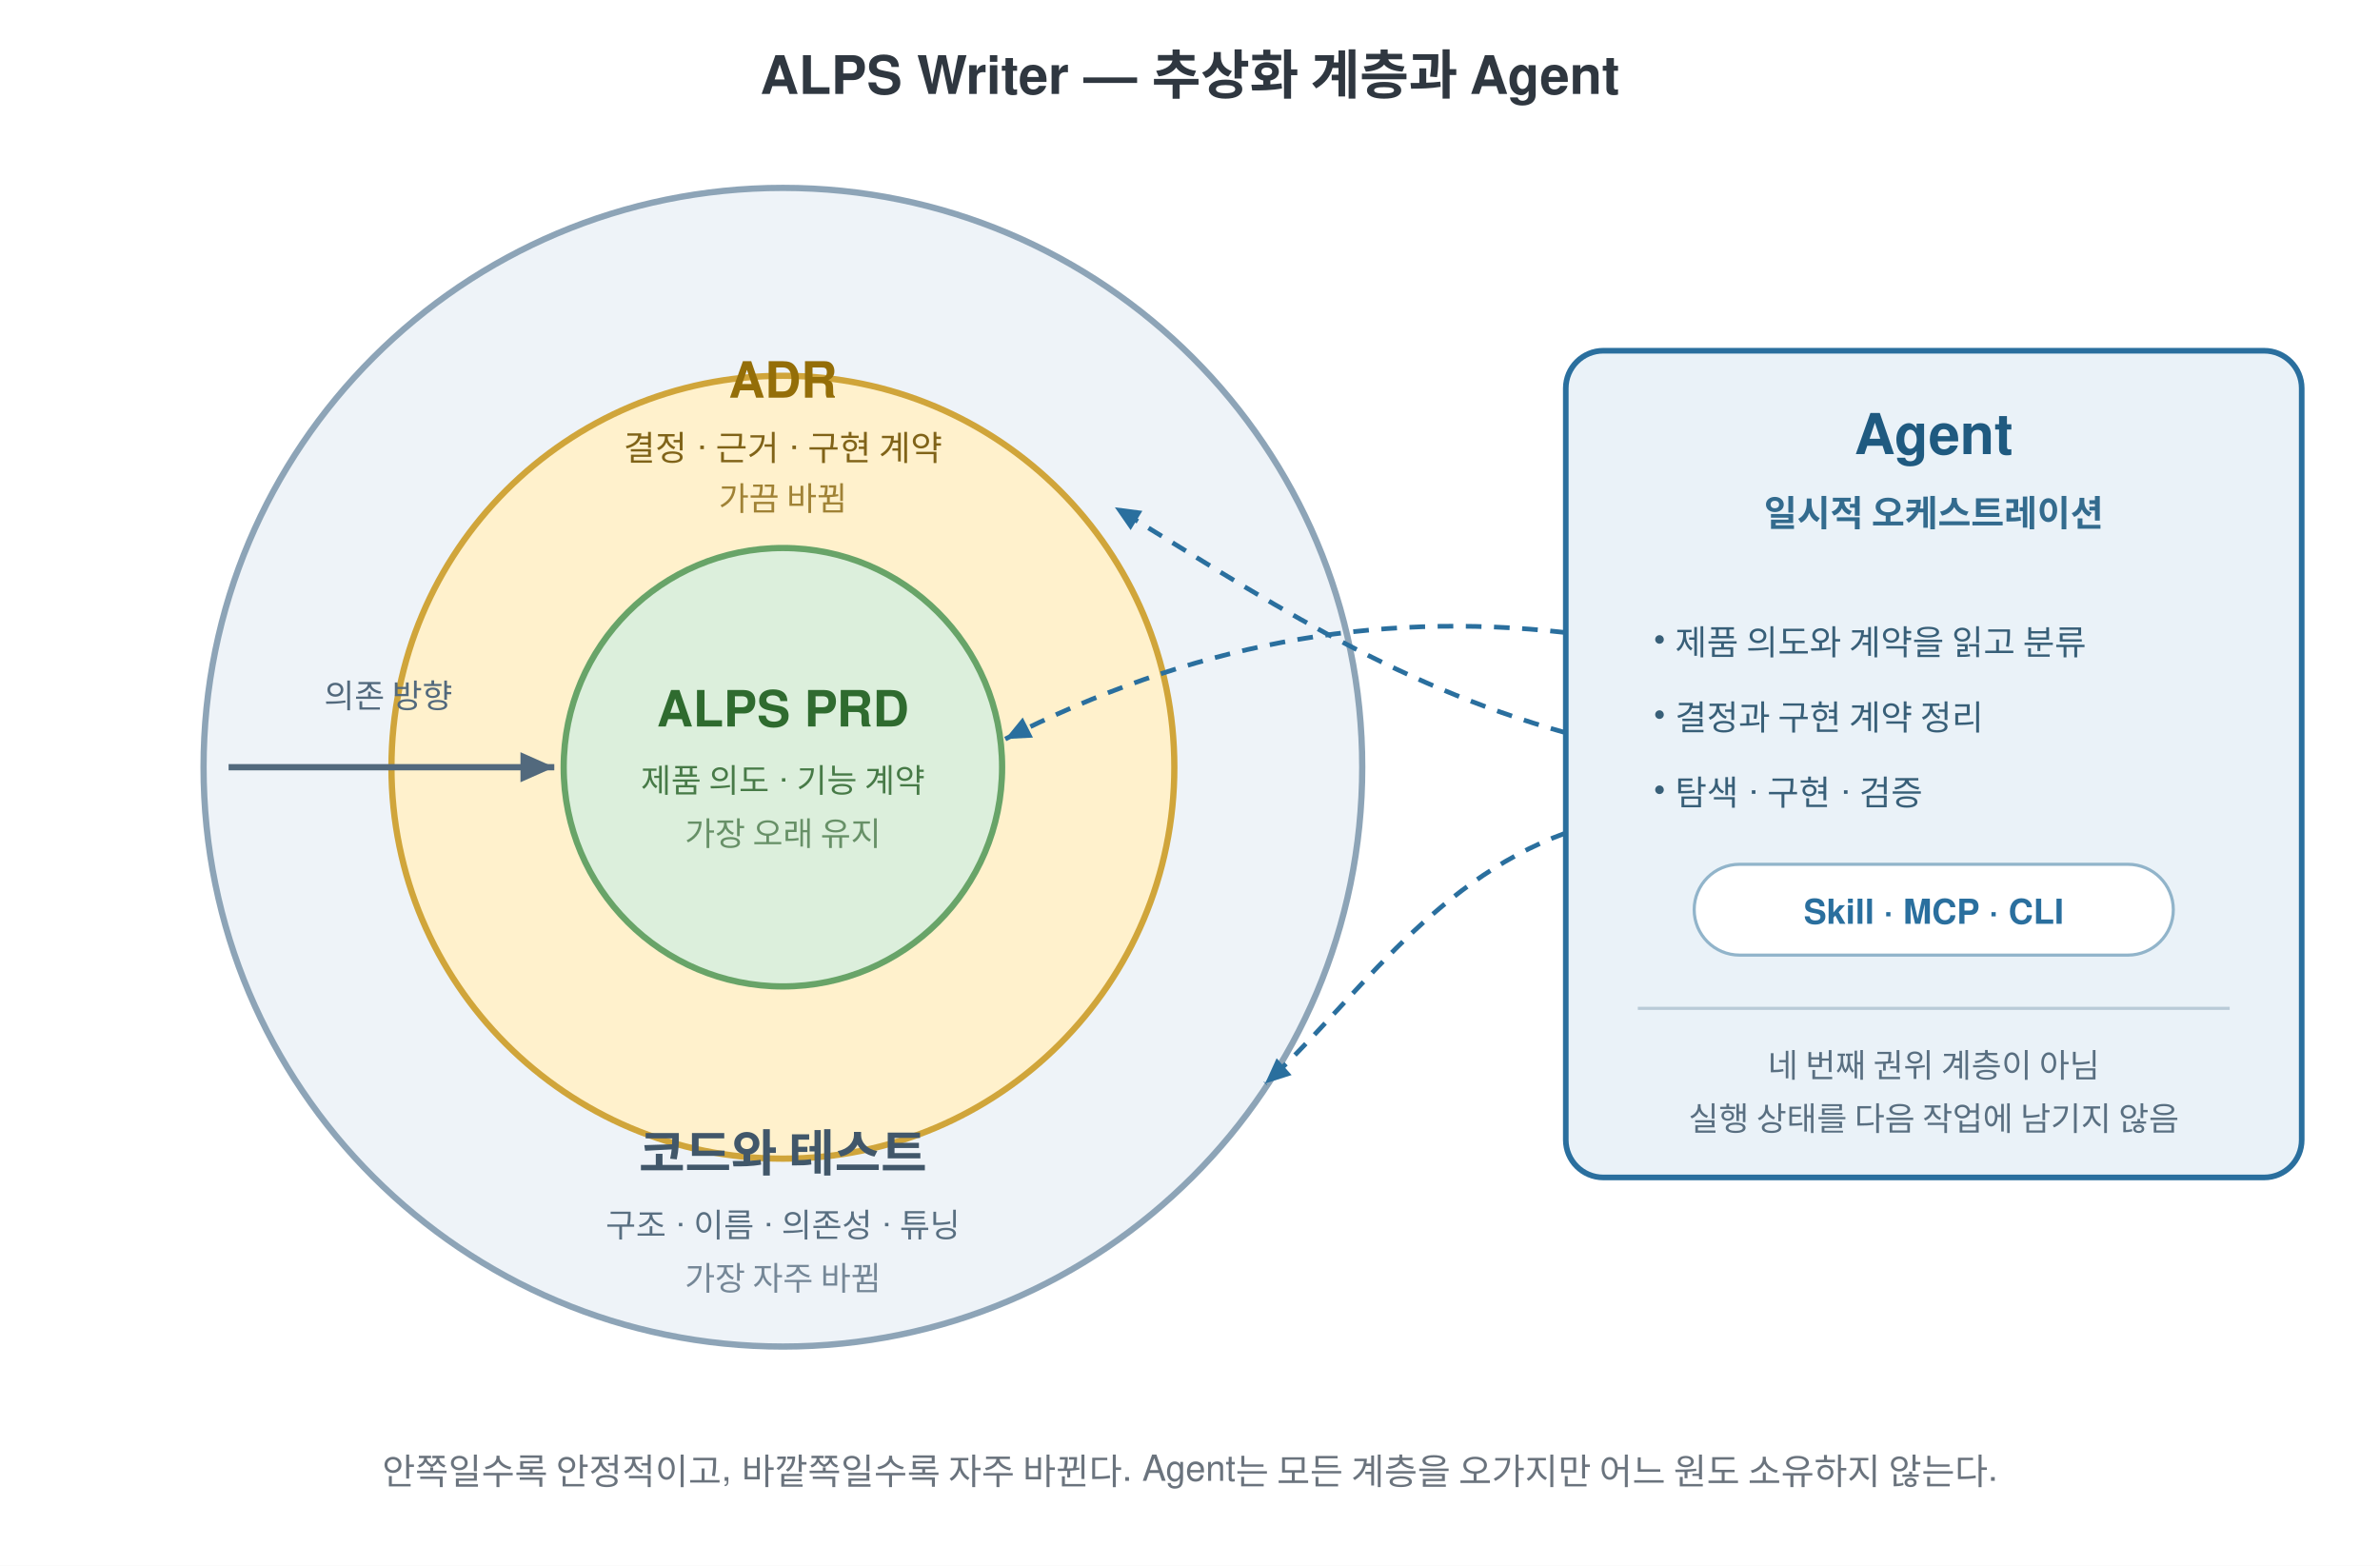
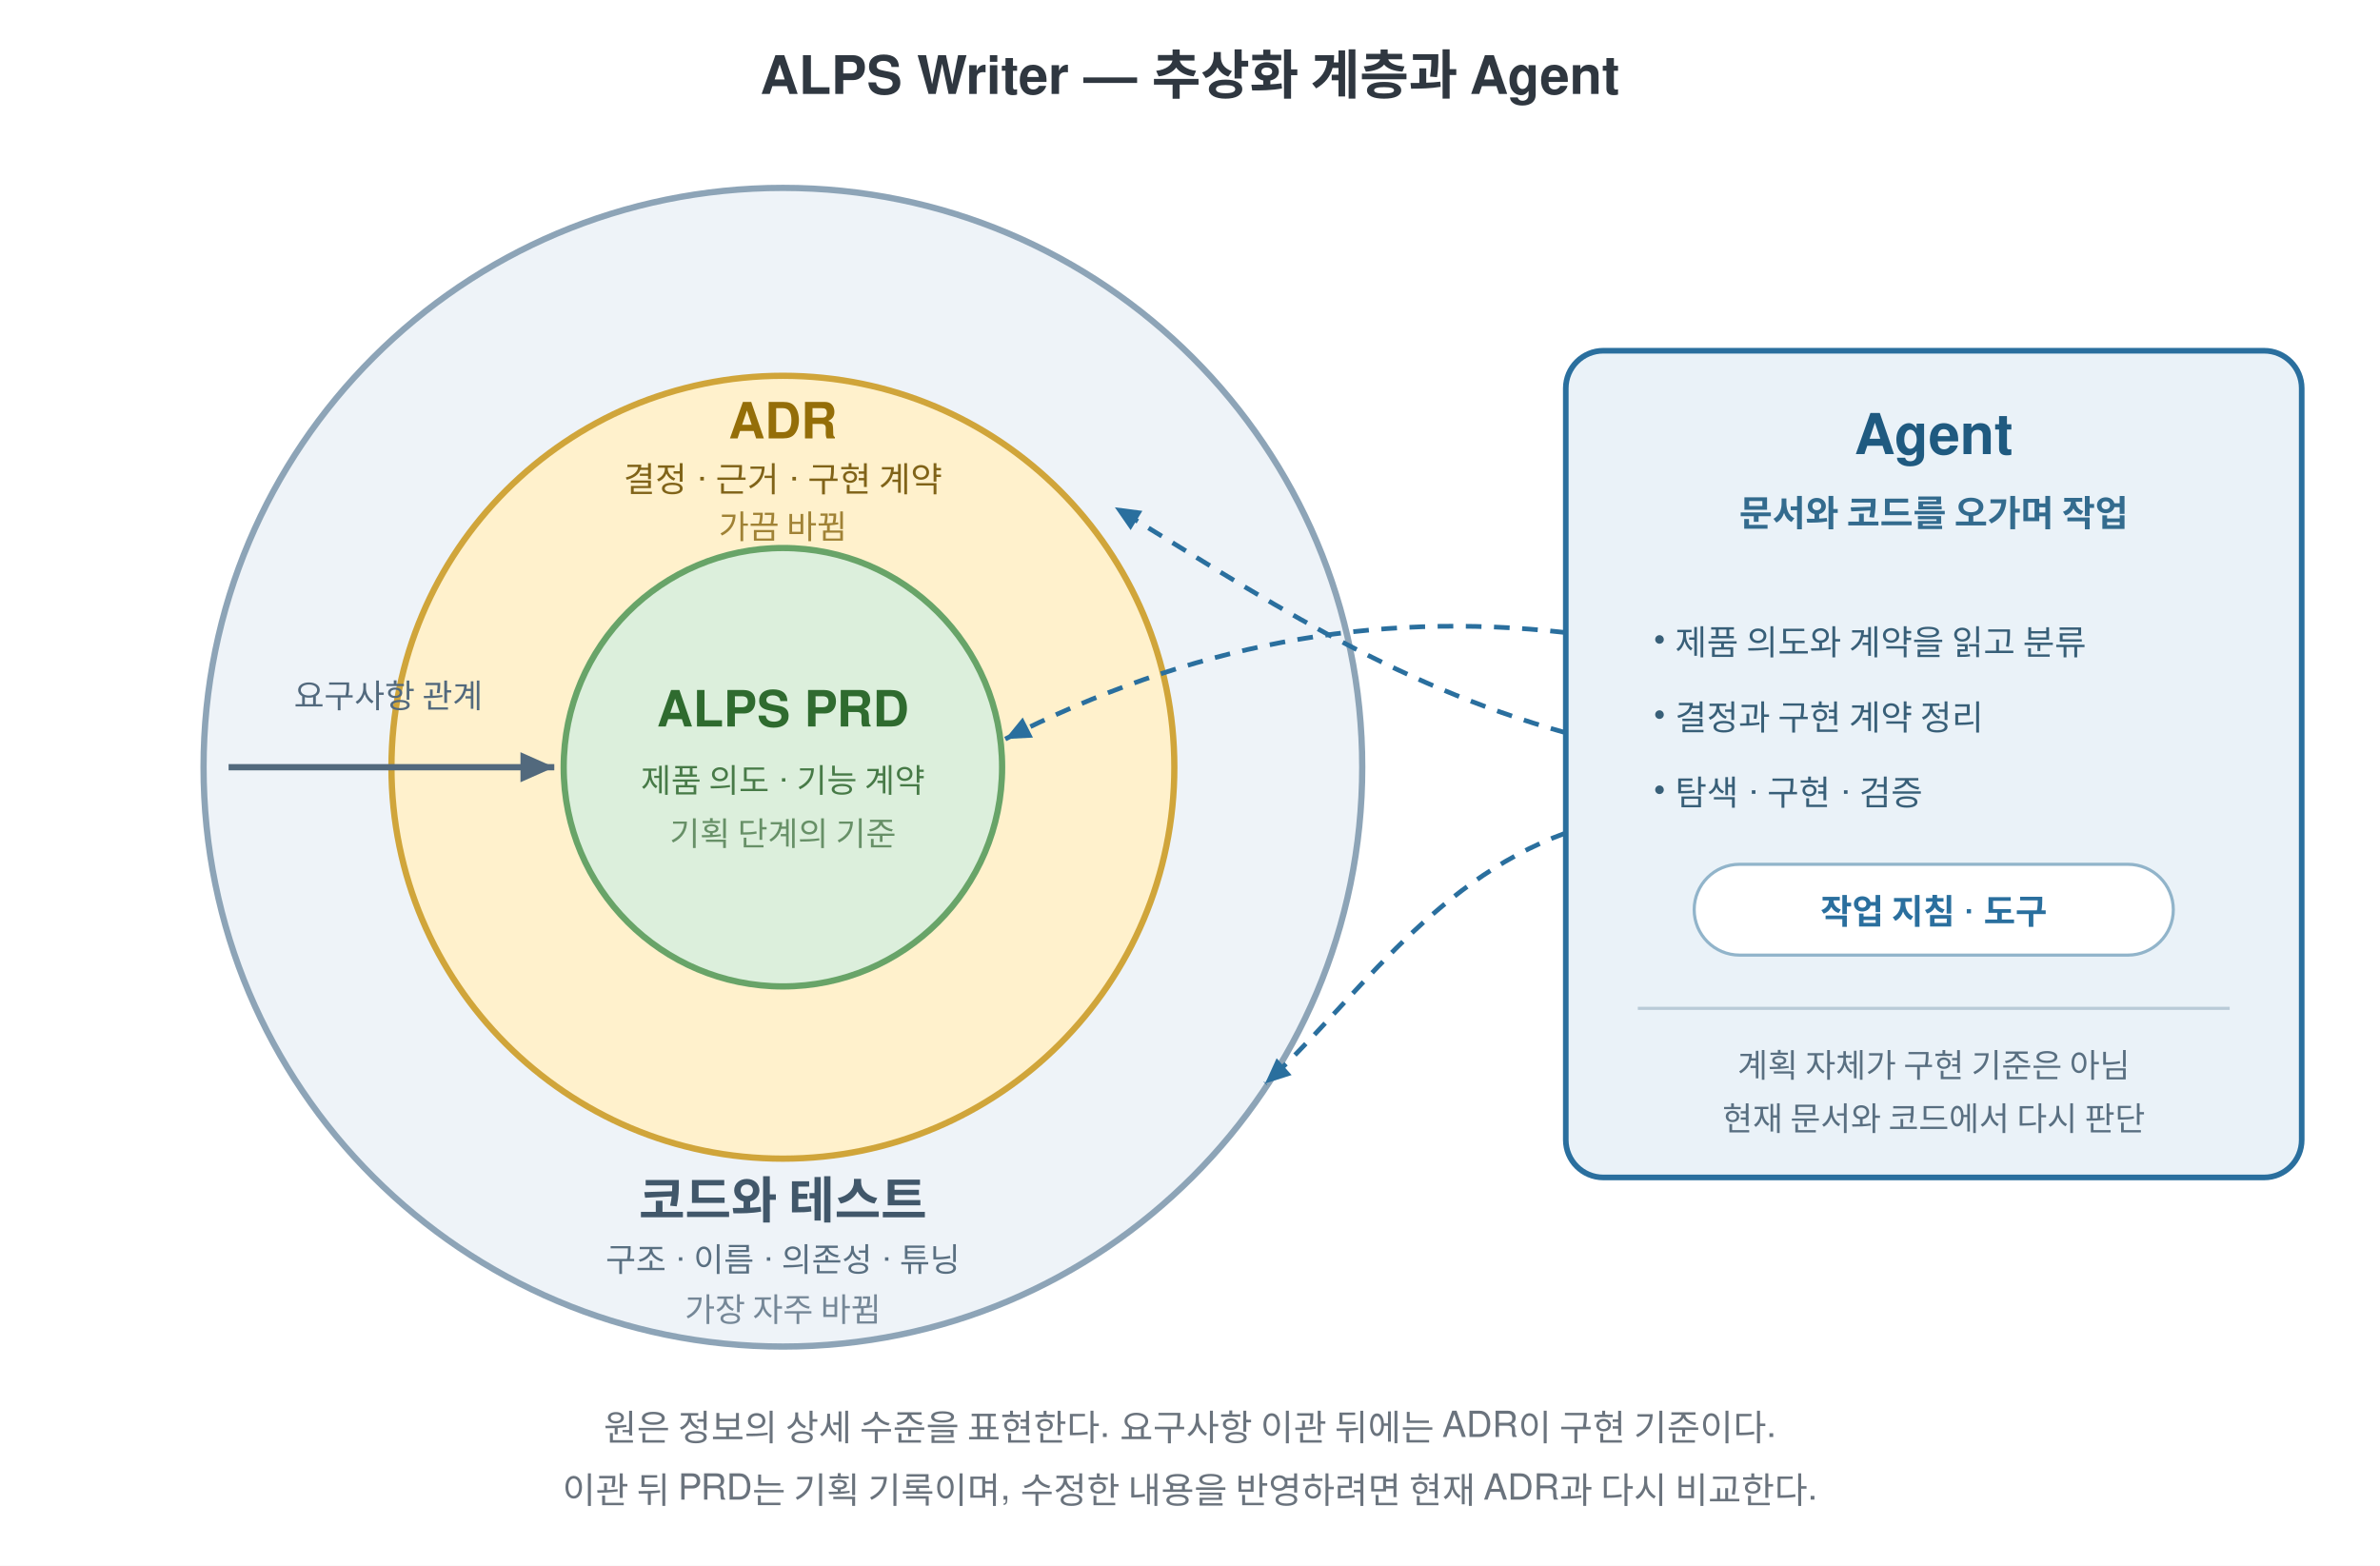
<svg xmlns="http://www.w3.org/2000/svg" viewBox="0 0 760 500" font-family="-apple-system, BlinkMacSystemFont, 'Segoe UI', Helvetica, Arial, sans-serif">
  <rect width="760" height="500" fill="#ffffff" />
  <defs>
    <marker id="dependency-arrow" viewBox="0 0 10 10" refX="9" refY="5" markerWidth="6" markerHeight="6" orient="auto">
      <path d="M0,1 L9,5 L0,9 z" fill="#52697d" />
    </marker>
    <marker id="agent-arrow" viewBox="0 0 10 10" refX="9" refY="5" markerWidth="6" markerHeight="6" orient="auto">
      <path d="M0,1 L9,5 L0,9 z" fill="#2a6f9e" />
    </marker>
  </defs>
  <text x="380" y="30" fill="#2f3740" font-size="17" font-weight="700" text-anchor="middle">ALPS Writer — 추상화 계층과 Agent</text>
  <circle cx="250" cy="245" r="185" fill="#eef3f8" stroke="#8da4b7" stroke-width="2" />
  <circle cx="250" cy="245" r="125" fill="#fff1cc" stroke="#d0a53a" stroke-width="2" />
  <circle cx="250" cy="245" r="70" fill="#dcefdc" stroke="#68a468" stroke-width="2" />
  <line x1="73" y1="245" x2="177" y2="245" stroke="#52697d" stroke-width="2" marker-end="url(#dependency-arrow)" />
-   <text x="124" y="226" fill="#52697d" font-size="10.5" text-anchor="middle">의존 방향</text>
-   <text x="250" y="127" fill="#946e08" font-size="16" font-weight="700" text-anchor="middle">ADR</text>
-   <text x="250" y="147" fill="#806318" font-size="11" text-anchor="middle">결정 · 근거 · 구현 계약</text>
-   <text x="250" y="163" fill="#a08235" font-size="10.5" text-anchor="middle">가끔 바뀜</text>
+   <text x="124" y="226" fill="#52697d" font-size="10.5" text-anchor="middle">요구사항 관계</text>
+   <text x="250" y="140" fill="#946e08" font-size="16" font-weight="700" text-anchor="middle">ADR</text>
+   <text x="250" y="157" fill="#806318" font-size="11" text-anchor="middle">결정 · 근거 · 구현 계약</text>
+   <text x="250" y="172" fill="#a08235" font-size="10.5" text-anchor="middle">가끔 바뀜</text>
  <text x="250" y="232" fill="#2f6b2f" font-size="16" font-weight="700" text-anchor="middle">ALPS PRD</text>
  <text x="250" y="253" fill="#477a47" font-size="10.5" text-anchor="middle">제품 의도 · 기능 계약</text>
-   <text x="250" y="270" fill="#679067" font-size="10.5" text-anchor="middle">가장 오래 유지</text>
-   <text x="250" y="374" fill="#41576a" font-size="16" font-weight="700" text-anchor="middle">코드와 테스트</text>
-   <text x="250" y="395" fill="#596f81" font-size="10.5" text-anchor="middle">구조 · 이름 · 의존성 · 튜닝</text>
-   <text x="250" y="412" fill="#758797" font-size="10.5" text-anchor="middle">가장 자주 바뀜</text>
+   <text x="250" y="270" fill="#679067" font-size="10.5" text-anchor="middle">기획 단계의 기준</text>
+   <text x="250" y="389" fill="#41576a" font-size="16" font-weight="700" text-anchor="middle">코드와 테스트</text>
+   <text x="250" y="406" fill="#596f81" font-size="10.5" text-anchor="middle">구조 · 이름 · 의존성 · 튜닝</text>
+   <text x="250" y="422" fill="#758797" font-size="10.5" text-anchor="middle">가장 자주 바뀜</text>
  <rect x="500" y="112" width="235" height="264" rx="12" fill="#eaf2f8" stroke="#2a6f9e" stroke-width="1.8" />
  <text x="617.5" y="145" fill="#1f5a80" font-size="18" font-weight="700" text-anchor="middle">Agent</text>
-   <text x="617.5" y="168" fill="#336b8e" font-size="11.5" font-weight="600" text-anchor="middle">일시적 오케스트레이션</text>
+   <text x="617.5" y="168" fill="#336b8e" font-size="11.5" font-weight="600" text-anchor="middle">문서와 코드를 오가며 작업</text>
  <text x="528" y="208" fill="#385f78" font-size="11">• 제품 의도와 계약을 읽고 분류</text>
  <text x="528" y="232" fill="#385f78" font-size="11">• 결정과 구현 계약 정리</text>
  <text x="528" y="256" fill="#385f78" font-size="11">• 탐색 · 구현 · 검증</text>
  <rect x="541" y="276" width="153" height="29" rx="14.5" fill="#ffffff" stroke="#91b4ca" stroke-width="1" />
-   <text x="617.5" y="295" fill="#2a6f9e" font-size="11" font-weight="600" text-anchor="middle">Skill · MCP · CLI</text>
+   <text x="617.5" y="295" fill="#2a6f9e" font-size="11" font-weight="600" text-anchor="middle">작업 지침 · 도구</text>
  <line x1="523" y1="322" x2="712" y2="322" stroke="#b9cbd7" stroke-width="1" />
-   <text x="617.5" y="344" fill="#596f81" font-size="10.5" text-anchor="middle">네 번째 권위 계층이 아님</text>
-   <text x="617.5" y="361" fill="#596f81" font-size="10.5" text-anchor="middle">실행 상태를 다음 작업에 남기지 않음</text>
+   <text x="617.5" y="344" fill="#596f81" font-size="10.5" text-anchor="middle">계획 자체가 구현 기준은 아님</text>
+   <text x="617.5" y="361" fill="#596f81" font-size="10.5" text-anchor="middle">현재 문서와 코드에서 다시 판단</text>
  <path d="M500,202 C438,195 380,206 321,236" fill="none" stroke="#2a6f9e" stroke-width="1.5" stroke-dasharray="5 4" marker-end="url(#agent-arrow)" />
  <path d="M500,234 C443,218 402,190 356,162" fill="none" stroke="#2a6f9e" stroke-width="1.5" stroke-dasharray="5 4" marker-end="url(#agent-arrow)" />
  <path d="M500,266 C456,282 431,322 404,346" fill="none" stroke="#2a6f9e" stroke-width="1.5" stroke-dasharray="5 4" marker-end="url(#agent-arrow)" />
-   <text x="380" y="474" fill="#6a737d" font-size="11.5" text-anchor="middle">안쪽일수록 안정적이고, 바깥쪽일수록 자주 바뀐다. Agent는 모든 계층을 오가지만 어느 원도 소유하지 않는다.</text>
+   <text x="380" y="460" fill="#6a737d" font-size="11.5" text-anchor="middle">원은 정보의 상세 수준을 표현한다. 요구사항 이관 뒤에는 ADR이 구현 기준이다.</text>
+   <text x="380" y="480" fill="#6a737d" font-size="11.5" text-anchor="middle">이관 뒤 PRD는 기획 기록이며, 수정한 내용을 반영하려면 현재 ADR과 다시 비교한다.</text>
</svg>
